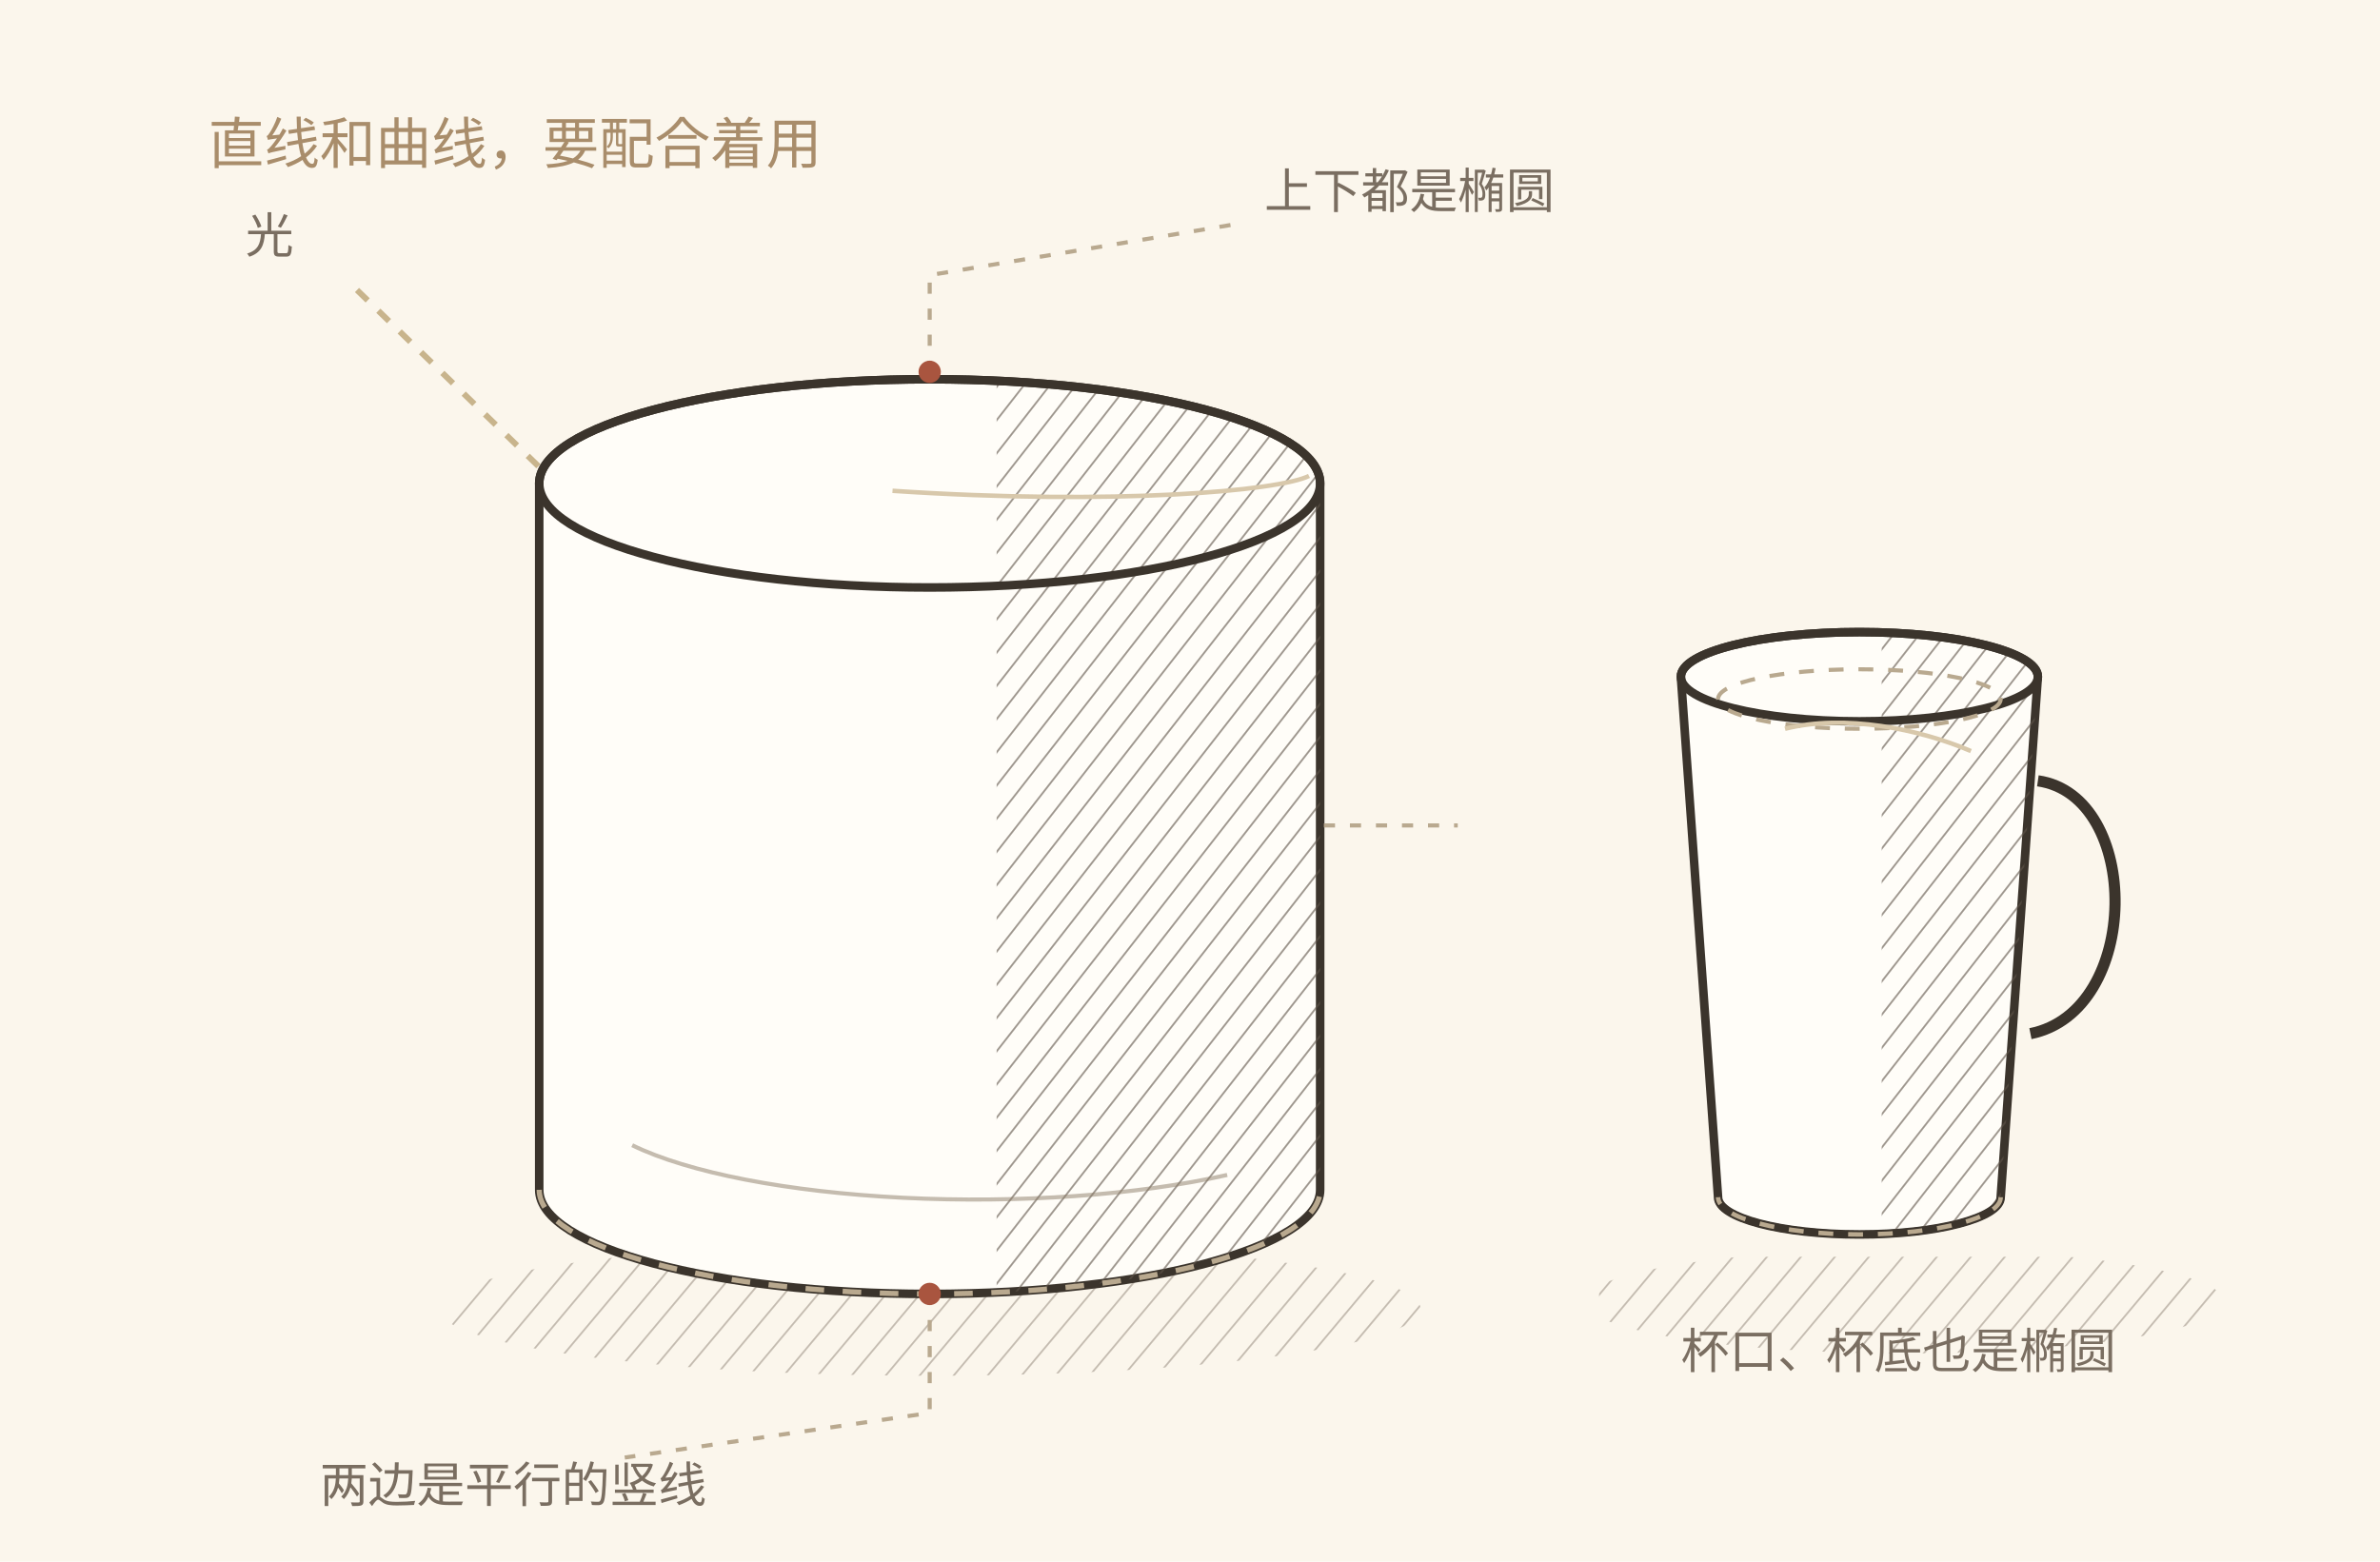
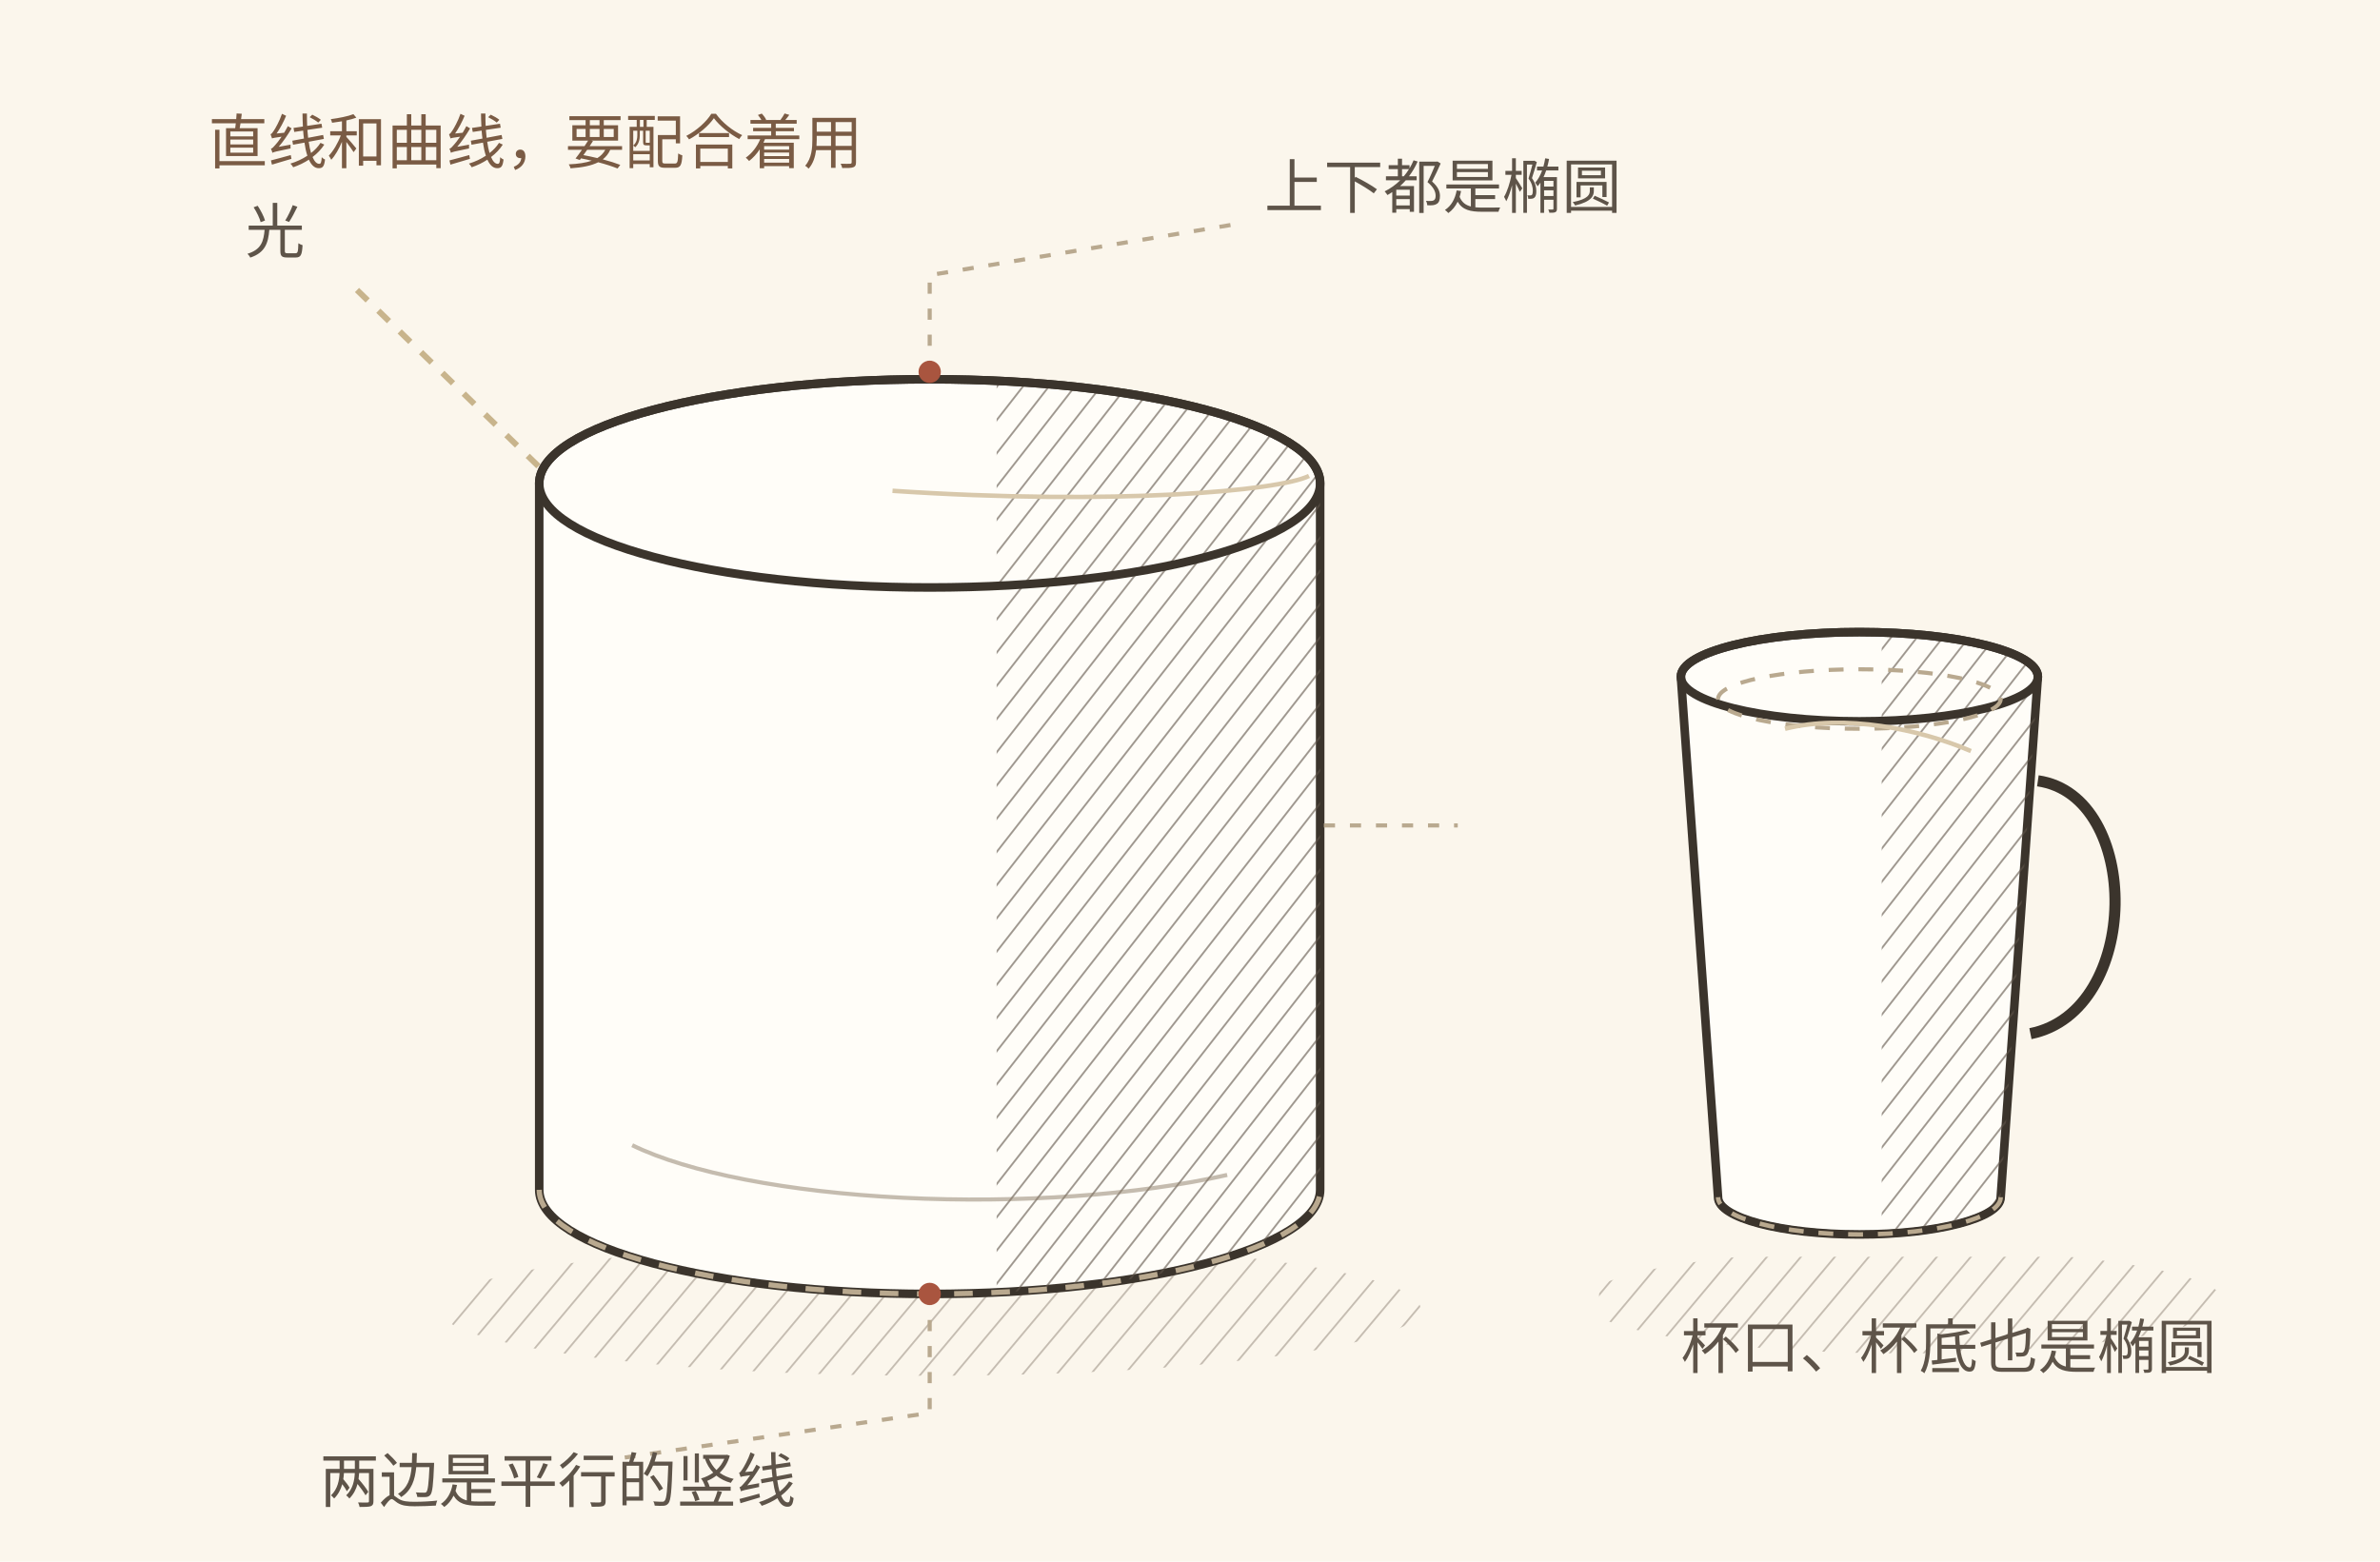
<svg xmlns="http://www.w3.org/2000/svg" viewBox="0 0 640 420" width="640" height="420" role="img" aria-labelledby="t7">
  <rect width="640" height="420" fill="#FBF6EC" />
  <defs>
    <pattern id="cylHatch" width="5.5" height="5.5" patternUnits="userSpaceOnUse" patternTransform="rotate(38)">
      <line x1="0" y1="0" x2="0" y2="5.5" stroke="#5E5449" stroke-width="1.05" opacity=".55" />
    </pattern>
    <pattern id="cupShadow" width="7" height="7" patternUnits="userSpaceOnUse" patternTransform="rotate(40)">
      <line x1="0" y1="0" x2="0" y2="7" stroke="#7A6E61" stroke-width="1" opacity=".4" />
    </pattern>
    <clipPath id="cylBody">
      <path d="M145 130 A105 28 0 0 1 355 130 L355 320 A105 28 0 0 1 145 320 Z" />
    </clipPath>
    <clipPath id="cylRight">
      <rect x="268" y="98" width="96" height="260" />
    </clipPath>
    <clipPath id="cupClip">
      <path d="M452 182 A48 12 0 0 1 548 182 L538 322 A38 10 0 0 1 462 322 Z" />
    </clipPath>
    <clipPath id="cupRight">
      <rect x="506" y="168" width="46" height="170" />
    </clipPath>
    <clipPath id="cylShadow">
      <ellipse cx="250" cy="352" rx="132" ry="18" />
    </clipPath>
    <clipPath id="glassShadow">
      <ellipse cx="512" cy="350" rx="86" ry="14" />
    </clipPath>
  </defs>
  <g>
    <path d="M96 78 L166 146" fill="none" stroke="#C8B48C" stroke-width="1.6" stroke-dasharray="4 4" />
    <path d="M155 136 L166 146 L150 148" fill="none" stroke="#C8B48C" stroke-width="1.6" stroke-linecap="round" stroke-linejoin="round" />
-     <text x="66" y="68" font-family="PingFang SC, Microsoft YaHei, sans-serif" font-size="13" fill="#7A6E61">光</text>
+     <text x="66" y="68" font-family="PingFang SC, Microsoft YaHei, sans-serif" font-size="16" fill="#5E5449">光</text>
  </g>
  <g clip-path="url(#cylShadow)">
    <rect x="110" y="336" width="290" height="40" fill="url(#cupShadow)" />
  </g>
  <g clip-path="url(#glassShadow)">
    <rect x="430" y="338" width="170" height="30" fill="url(#cupShadow)" />
  </g>
  <path d="M145 130 A105 28 0 0 1 355 130 L355 320 A105 28 0 0 1 145 320 Z" fill="#FFFDF8" stroke="#3B342C" stroke-width="2.3" />
  <g clip-path="url(#cylBody)">
    <g clip-path="url(#cylRight)">
      <rect x="260" y="100" width="110" height="250" fill="url(#cylHatch)" />
    </g>
  </g>
  <ellipse cx="250" cy="130" rx="105" ry="28" fill="none" stroke="#3B342C" stroke-width="2.3" />
  <path d="M145 320 A105 28 0 0 0 355 320" fill="none" stroke="#B9A98F" stroke-width="1.4" stroke-dasharray="5 5" />
  <path d="M240 132 C300 136 344 132 352 128" fill="none" stroke="#D8C8AB" stroke-width="1.2" />
  <path d="M170 308 A105 28 0 0 0 330 316" fill="none" stroke="#8B7B66" stroke-width="1.1" opacity=".5" />
  <g stroke="#B9A98F" stroke-width="1.1" stroke-dasharray="3 4" fill="none">
    <path d="M250 100 L250 74 L334 60" />
    <path d="M250 348 L250 380 L168 392" />
    <path d="M356 222 L392 222" />
  </g>
  <circle cx="250" cy="100" r="3" fill="#A9553F" />
  <circle cx="250" cy="348" r="3" fill="#A9553F" />
-   <text x="340" y="56" font-family="PingFang SC, Microsoft YaHei, sans-serif" font-size="13" fill="#7A6E61">上下都是椭圆</text>
-   <text x="86" y="404" font-family="PingFang SC, Microsoft YaHei, sans-serif" font-size="13" fill="#7A6E61">两边是平行的竖线</text>
+   <text x="340" y="56" font-family="PingFang SC, Microsoft YaHei, sans-serif" font-size="16" fill="#5E5449">上下都是椭圆</text>
+   <text x="86" y="404" font-family="PingFang SC, Microsoft YaHei, sans-serif" font-size="16" fill="#5E5449">两边是平行的竖线</text>
  <path d="M452 182 A48 12 0 0 1 548 182 L538 322 A38 10 0 0 1 462 322 Z" fill="#FFFDF8" stroke="#3B342C" stroke-width="2.3" />
  <g clip-path="url(#cupClip)">
    <g clip-path="url(#cupRight)">
      <rect x="500" y="170" width="60" height="170" fill="url(#cylHatch)" />
    </g>
  </g>
  <ellipse cx="500" cy="182" rx="48" ry="12" fill="none" stroke="#3B342C" stroke-width="2.3" />
  <ellipse cx="500" cy="188" rx="38" ry="8" fill="none" stroke="#B9A98F" stroke-width="1.1" stroke-dasharray="4 4" />
  <path d="M462 322 A38 10 0 0 0 538 322" fill="none" stroke="#3B342C" stroke-width="2" />
  <path d="M538 322 A38 10 0 0 1 462 322" fill="none" stroke="#B9A98F" stroke-width="1.2" stroke-dasharray="4 4" />
  <path d="M548 210 C576 214 576 272 546 278" fill="none" stroke="#3B342C" stroke-width="3" />
  <path d="M480 196 C496 192 516 196 530 202" fill="none" stroke="#D8C8AB" stroke-width="1.2" />
-   <text x="452" y="368" font-family="PingFang SC, Microsoft YaHei, sans-serif" font-size="13" fill="#7A6E61">杯口、杯底也是椭圆</text>
-   <text x="56" y="44" font-family="Songti SC, STSong, serif" font-size="15" fill="#A98D6B">直线和曲线，要配合着用</text>
+   <text x="452" y="368" font-family="PingFang SC, Microsoft YaHei, sans-serif" font-size="16" fill="#5E5449">杯口、杯底也是椭圆</text>
+   <text x="56" y="44" font-family="Songti SC, STSong, serif" font-size="16" fill="#7A5B44">直线和曲线，要配合着用</text>
</svg>
